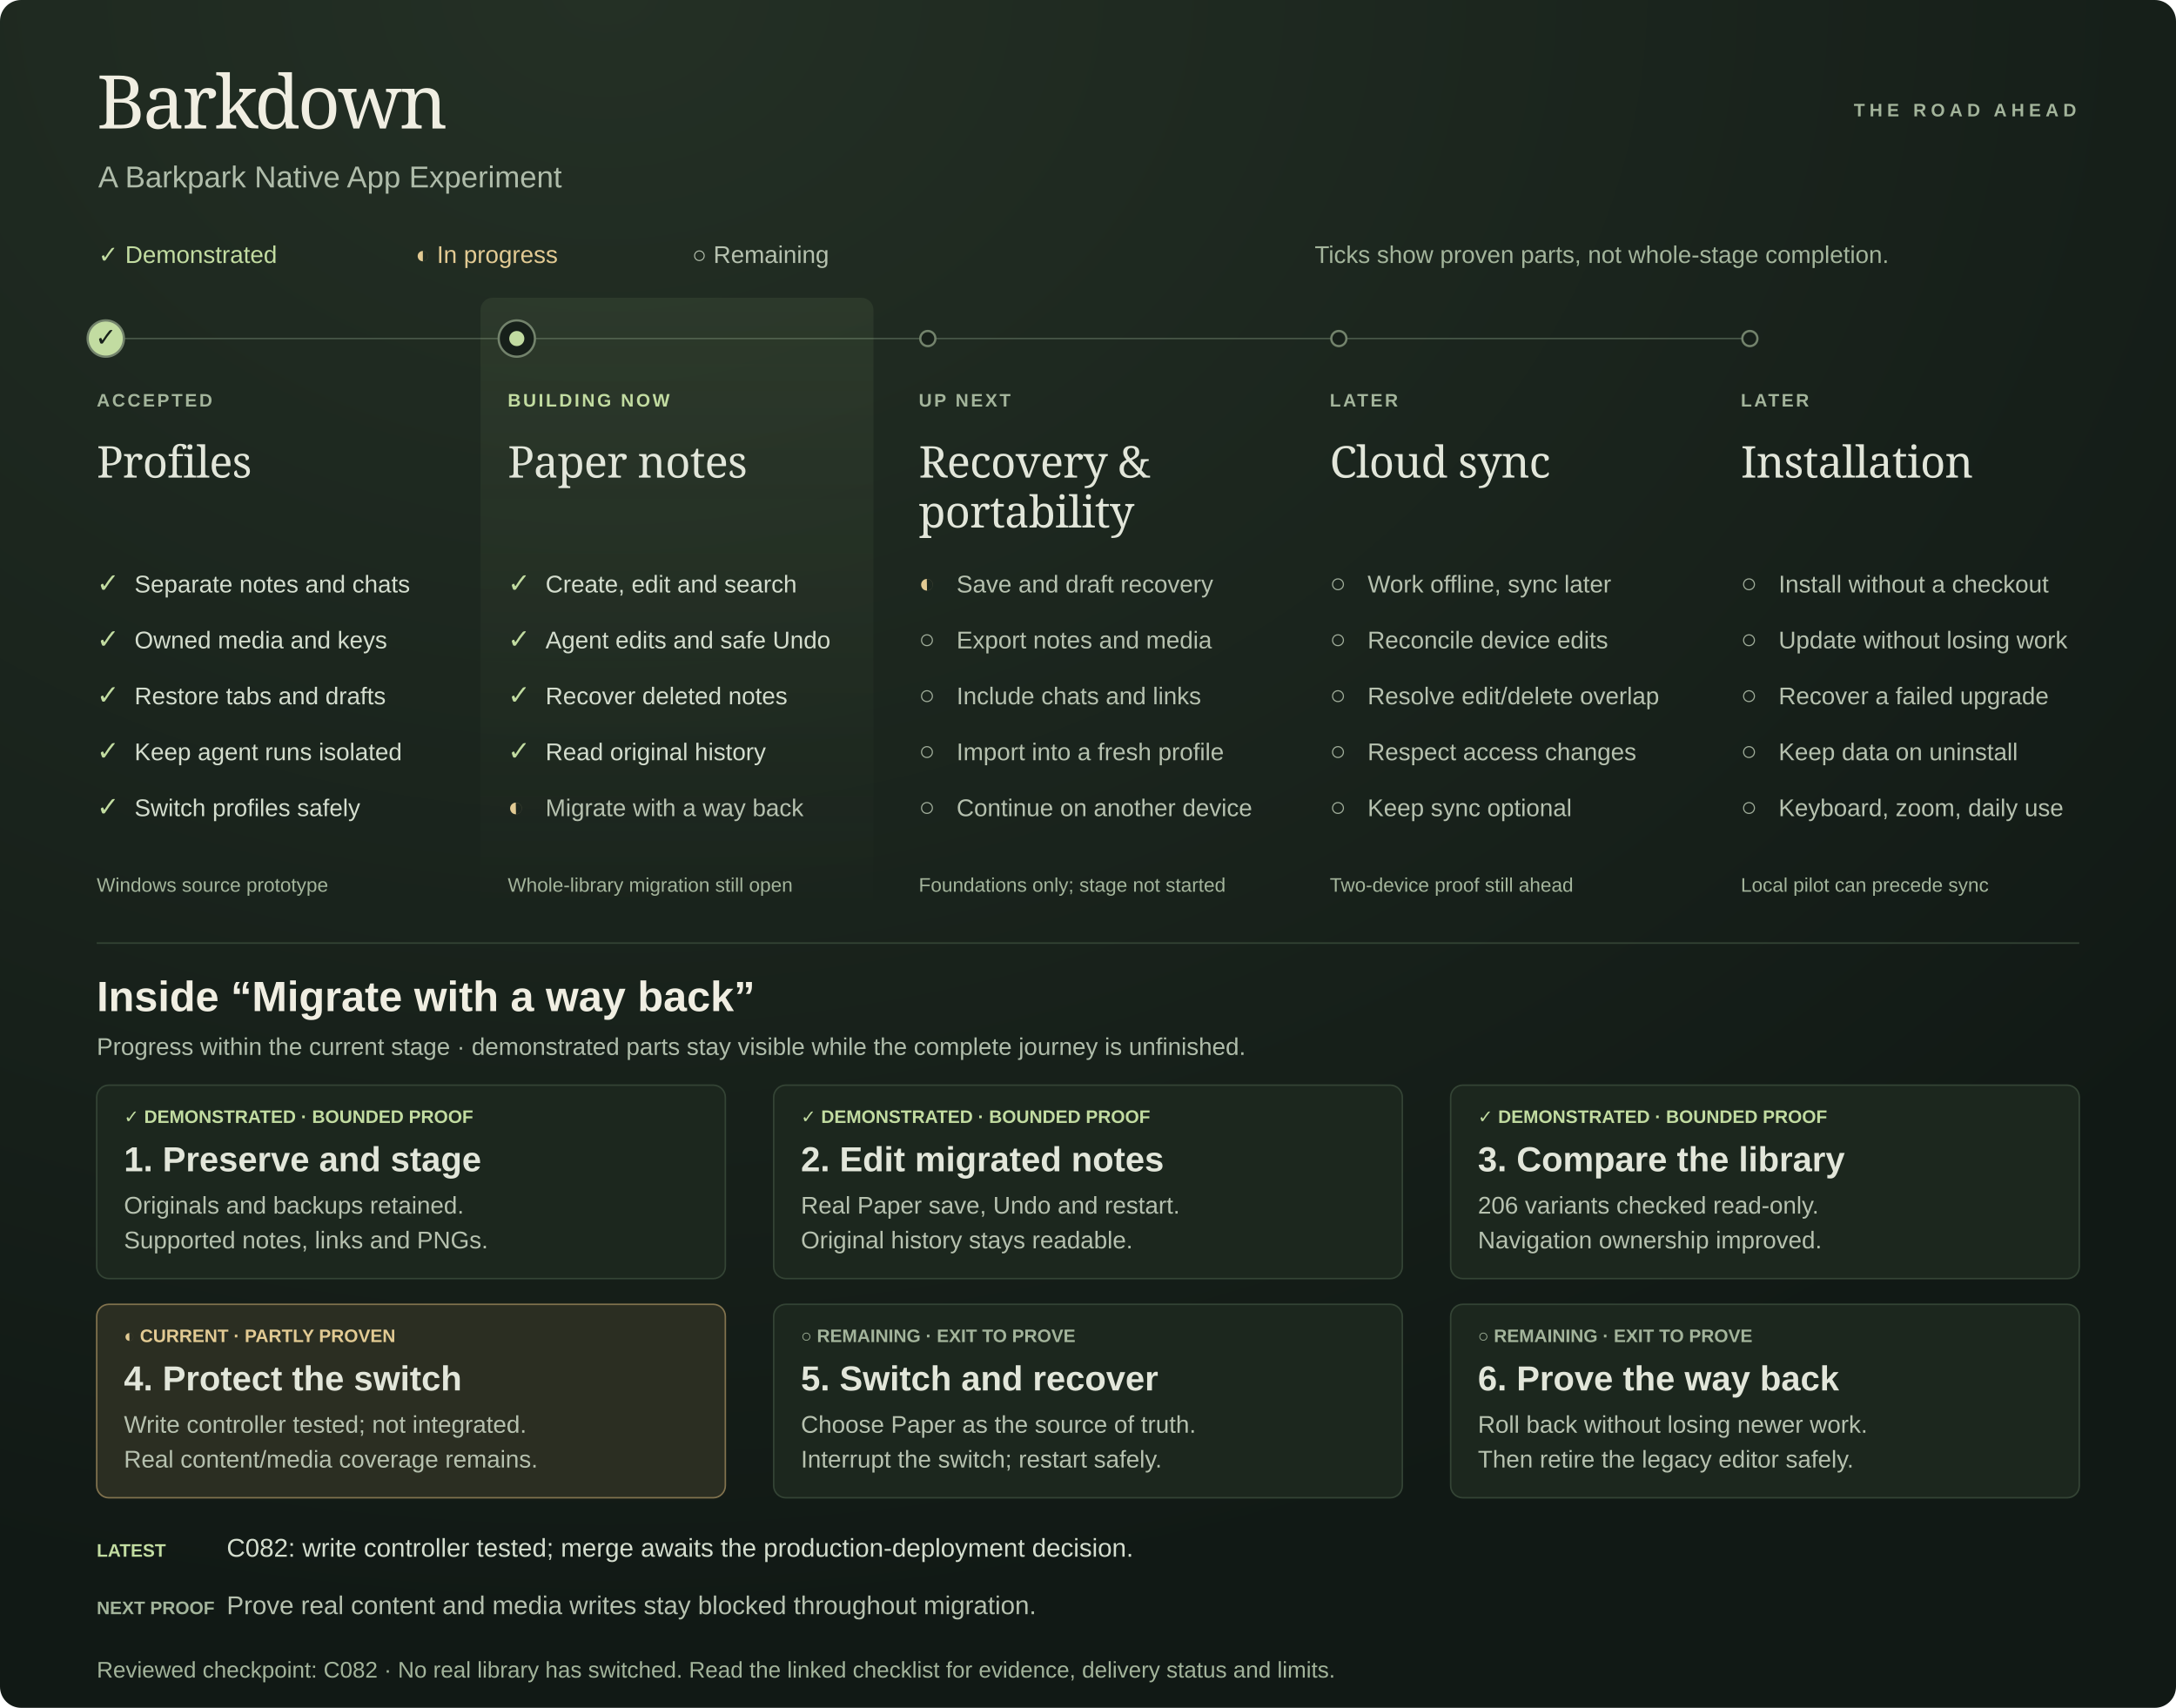
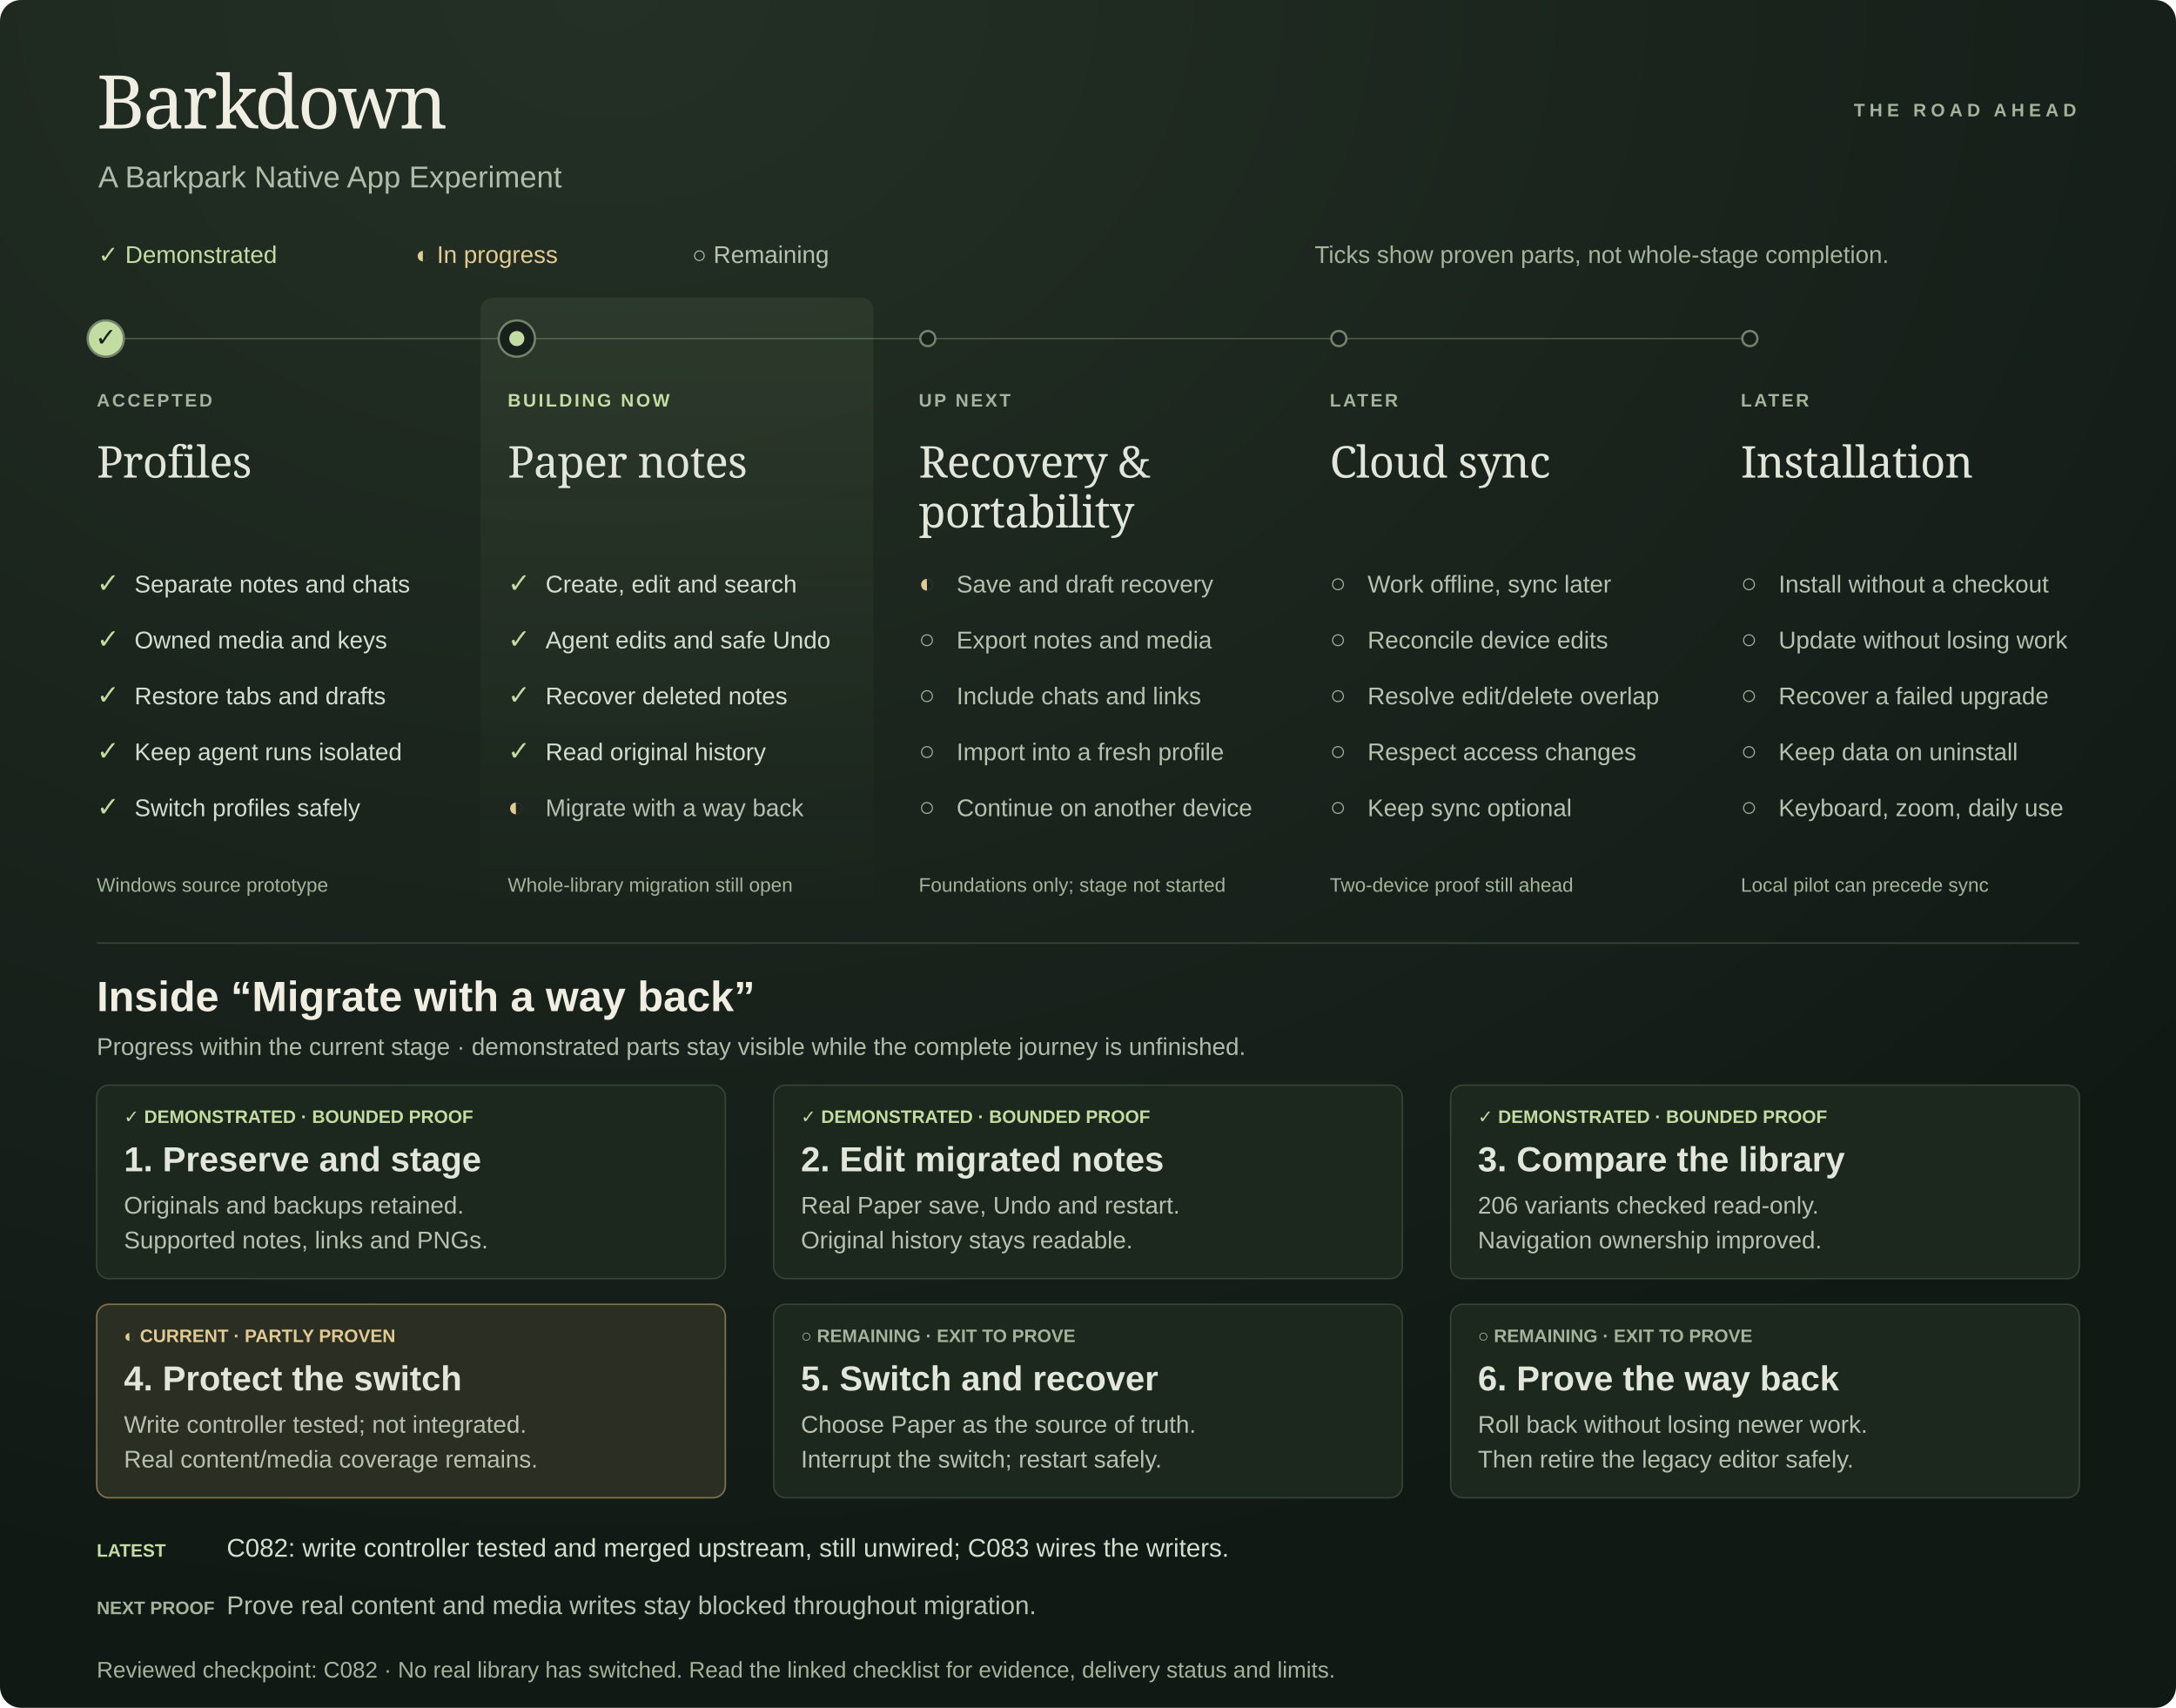
<svg xmlns="http://www.w3.org/2000/svg" width="1440" height="1130" viewBox="0 0 1440 1130" role="img" aria-labelledby="title desc">
  <defs>
    <radialGradient id="background" cx="28%" cy="0%" r="95%">
      <stop stop-color="#243025" />
      <stop offset="1" stop-color="#111915" />
    </radialGradient>
    <linearGradient id="focus" x2="0" y2="1">
      <stop stop-color="#a9c787" stop-opacity=".09" />
      <stop offset="1" stop-color="#a9c787" stop-opacity="0" />
    </linearGradient>
  </defs>
  <g font-family="Segoe UI, Arial, sans-serif">
    <rect width="1440" height="1130" rx="14" fill="url(#background)" />
    <text x="64" y="85" font-family="Georgia, serif" font-size="49" letter-spacing="-1.5" fill="#f0eee2">Barkdown</text>
    <text x="65" y="124" font-size="20" fill="#afbcaa" font-weight="400">A Barkpark Native App Experiment</text>
    <text x="1374" y="77" text-anchor="end" font-size="12" font-weight="600" letter-spacing="3" fill="#a3b49b">THE ROAD AHEAD</text>
    <text x="65" y="174" font-size="16" fill="#c2dca1" font-weight="400">✓  Demonstrated</text>
    <text x="275" y="174" font-size="16" fill="#e2ca93" font-weight="400">◐  In progress</text>
    <text x="458" y="174" font-size="16" fill="#b6c1af" font-weight="400">○  Remaining</text>
    <text x="870" y="174" font-size="16" fill="#a3b49b" font-weight="400">Ticks show proven parts, not whole-stage completion.</text>
    <path d="M70 224H1158" stroke="#475747" stroke-width="1" />
    <g data-phase="P1">
      <circle cx="70" cy="224" r="12" fill="#c2dca1" stroke="#73836c" stroke-width="1.5" />
      <text x="63" y="229" font-size="17" fill="#17201a" font-weight="600">✓</text>
      <text x="64" y="269" font-size="12" letter-spacing="1.5" font-weight="600" fill="#a3b49b">ACCEPTED</text>
      <text x="64" y="316" dy="0" font-family="Georgia, serif" font-size="29" letter-spacing="-.4" fill="#e2e6da">Profiles</text>
      <text x="64" y="392" font-size="18" fill="#c2dca1" font-weight="600">✓</text>
      <text x="89" y="392" font-size="16" fill="#d4ddce" font-weight="400">Separate notes and chats</text>
      <text x="64" y="429" font-size="18" fill="#c2dca1" font-weight="600">✓</text>
      <text x="89" y="429" font-size="16" fill="#d4ddce" font-weight="400">Owned media and keys</text>
      <text x="64" y="466" font-size="18" fill="#c2dca1" font-weight="600">✓</text>
      <text x="89" y="466" font-size="16" fill="#d4ddce" font-weight="400">Restore tabs and drafts</text>
      <text x="64" y="503" font-size="18" fill="#c2dca1" font-weight="600">✓</text>
      <text x="89" y="503" font-size="16" fill="#d4ddce" font-weight="400">Keep agent runs isolated</text>
      <text x="64" y="540" font-size="18" fill="#c2dca1" font-weight="600">✓</text>
      <text x="89" y="540" font-size="16" fill="#d4ddce" font-weight="400">Switch profiles safely</text>
      <text x="64" y="590" font-size="13" fill="#a3b49b" font-weight="400">Windows source prototype</text>
    </g>
    <g data-phase="P2">
      <rect x="318" y="197" width="260" height="410" rx="8" fill="url(#focus)" />
      <circle cx="342" cy="224" r="12" fill="#17201a" stroke="#73836c" stroke-width="1.5" />
      <circle cx="342" cy="224" r="5" fill="#c2dca1" />
      <text x="336" y="269" font-size="12" letter-spacing="1.5" font-weight="600" fill="#c2dca1">BUILDING NOW</text>
      <text x="336" y="316" dy="0" font-family="Georgia, serif" font-size="29" letter-spacing="-.4" fill="#e2e6da">Paper notes</text>
      <text x="336" y="392" font-size="18" fill="#c2dca1" font-weight="600">✓</text>
      <text x="361" y="392" font-size="16" fill="#d4ddce" font-weight="400">Create, edit and search</text>
      <text x="336" y="429" font-size="18" fill="#c2dca1" font-weight="600">✓</text>
      <text x="361" y="429" font-size="16" fill="#d4ddce" font-weight="400">Agent edits and safe Undo</text>
      <text x="336" y="466" font-size="18" fill="#c2dca1" font-weight="600">✓</text>
      <text x="361" y="466" font-size="16" fill="#d4ddce" font-weight="400">Recover deleted notes</text>
      <text x="336" y="503" font-size="18" fill="#c2dca1" font-weight="600">✓</text>
      <text x="361" y="503" font-size="16" fill="#d4ddce" font-weight="400">Read original history</text>
      <text x="336" y="540" font-size="18" fill="#e2ca93" font-weight="600">◐</text>
      <text x="361" y="540" font-size="16" fill="#b6c1af" font-weight="400">Migrate with a way back</text>
      <text x="336" y="590" font-size="13" fill="#a3b49b" font-weight="400">Whole-library migration still open</text>
    </g>
    <g data-phase="P3">
      <circle cx="614" cy="224" r="5" fill="#17201a" stroke="#73836c" stroke-width="1.5" />
      <text x="608" y="269" font-size="12" letter-spacing="1.5" font-weight="600" fill="#a3b49b">UP NEXT</text>
      <text x="608" y="316" dy="0" font-family="Georgia, serif" font-size="29" letter-spacing="-.4" fill="#e2e6da">Recovery &amp;</text>
      <text x="608" y="316" dy="33" font-family="Georgia, serif" font-size="29" letter-spacing="-.4" fill="#e2e6da">portability</text>
      <text x="608" y="392" font-size="18" fill="#e2ca93" font-weight="600">◐</text>
      <text x="633" y="392" font-size="16" fill="#b6c1af" font-weight="400">Save and draft recovery</text>
      <text x="608" y="429" font-size="18" fill="#9fac99" font-weight="600">○</text>
      <text x="633" y="429" font-size="16" fill="#b6c1af" font-weight="400">Export notes and media</text>
      <text x="608" y="466" font-size="18" fill="#9fac99" font-weight="600">○</text>
      <text x="633" y="466" font-size="16" fill="#b6c1af" font-weight="400">Include chats and links</text>
      <text x="608" y="503" font-size="18" fill="#9fac99" font-weight="600">○</text>
      <text x="633" y="503" font-size="16" fill="#b6c1af" font-weight="400">Import into a fresh profile</text>
      <text x="608" y="540" font-size="18" fill="#9fac99" font-weight="600">○</text>
      <text x="633" y="540" font-size="16" fill="#b6c1af" font-weight="400">Continue on another device</text>
      <text x="608" y="590" font-size="13" fill="#a3b49b" font-weight="400">Foundations only; stage not started</text>
    </g>
    <g data-phase="P4">
      <circle cx="886" cy="224" r="5" fill="#17201a" stroke="#73836c" stroke-width="1.5" />
      <text x="880" y="269" font-size="12" letter-spacing="1.5" font-weight="600" fill="#a3b49b">LATER</text>
      <text x="880" y="316" dy="0" font-family="Georgia, serif" font-size="29" letter-spacing="-.4" fill="#e2e6da">Cloud sync</text>
      <text x="880" y="392" font-size="18" fill="#9fac99" font-weight="600">○</text>
      <text x="905" y="392" font-size="16" fill="#b6c1af" font-weight="400">Work offline, sync later</text>
      <text x="880" y="429" font-size="18" fill="#9fac99" font-weight="600">○</text>
      <text x="905" y="429" font-size="16" fill="#b6c1af" font-weight="400">Reconcile device edits</text>
      <text x="880" y="466" font-size="18" fill="#9fac99" font-weight="600">○</text>
      <text x="905" y="466" font-size="16" fill="#b6c1af" font-weight="400">Resolve edit/delete overlap</text>
      <text x="880" y="503" font-size="18" fill="#9fac99" font-weight="600">○</text>
      <text x="905" y="503" font-size="16" fill="#b6c1af" font-weight="400">Respect access changes</text>
      <text x="880" y="540" font-size="18" fill="#9fac99" font-weight="600">○</text>
      <text x="905" y="540" font-size="16" fill="#b6c1af" font-weight="400">Keep sync optional</text>
      <text x="880" y="590" font-size="13" fill="#a3b49b" font-weight="400">Two-device proof still ahead</text>
    </g>
    <g data-phase="P5">
      <circle cx="1158" cy="224" r="5" fill="#17201a" stroke="#73836c" stroke-width="1.5" />
      <text x="1152" y="269" font-size="12" letter-spacing="1.5" font-weight="600" fill="#a3b49b">LATER</text>
      <text x="1152" y="316" dy="0" font-family="Georgia, serif" font-size="29" letter-spacing="-.4" fill="#e2e6da">Installation</text>
      <text x="1152" y="392" font-size="18" fill="#9fac99" font-weight="600">○</text>
      <text x="1177" y="392" font-size="16" fill="#b6c1af" font-weight="400">Install without a checkout</text>
      <text x="1152" y="429" font-size="18" fill="#9fac99" font-weight="600">○</text>
      <text x="1177" y="429" font-size="16" fill="#b6c1af" font-weight="400">Update without losing work</text>
      <text x="1152" y="466" font-size="18" fill="#9fac99" font-weight="600">○</text>
      <text x="1177" y="466" font-size="16" fill="#b6c1af" font-weight="400">Recover a failed upgrade</text>
      <text x="1152" y="503" font-size="18" fill="#9fac99" font-weight="600">○</text>
      <text x="1177" y="503" font-size="16" fill="#b6c1af" font-weight="400">Keep data on uninstall</text>
      <text x="1152" y="540" font-size="18" fill="#9fac99" font-weight="600">○</text>
      <text x="1177" y="540" font-size="16" fill="#b6c1af" font-weight="400">Keyboard, zoom, daily use</text>
      <text x="1152" y="590" font-size="13" fill="#a3b49b" font-weight="400">Local pilot can precede sync</text>
    </g>
    <path d="M64 624H1376" stroke="#344435" />
    <text x="64" y="669" font-size="28" fill="#f0eee2" font-weight="600">Inside “Migrate with a way back”</text>
    <text x="64" y="698" font-size="16" fill="#afbcaa" font-weight="400">Progress within the current stage · demonstrated parts stay visible while the complete journey is unfinished.</text>
    <g data-migration-step="1">
      <rect x="64" y="718" width="416" height="128" rx="8" fill="#1c271e" stroke="#344435" />
      <text x="82" y="743" font-size="12" fill="#c2dca1" font-weight="600">✓  DEMONSTRATED · BOUNDED PROOF</text>
      <text x="82" y="775" font-size="23" fill="#e2e6da" font-weight="600">1. Preserve and stage</text>
      <text x="82" y="803" font-size="16" fill="#b6c1af" font-weight="400">Originals and backups retained.</text>
      <text x="82" y="826" font-size="16" fill="#b6c1af" font-weight="400">Supported notes, links and PNGs.</text>
    </g>
    <g data-migration-step="2">
      <rect x="512" y="718" width="416" height="128" rx="8" fill="#1c271e" stroke="#344435" />
      <text x="530" y="743" font-size="12" fill="#c2dca1" font-weight="600">✓  DEMONSTRATED · BOUNDED PROOF</text>
      <text x="530" y="775" font-size="23" fill="#e2e6da" font-weight="600">2. Edit migrated notes</text>
      <text x="530" y="803" font-size="16" fill="#b6c1af" font-weight="400">Real Paper save, Undo and restart.</text>
      <text x="530" y="826" font-size="16" fill="#b6c1af" font-weight="400">Original history stays readable.</text>
    </g>
    <g data-migration-step="3">
      <rect x="960" y="718" width="416" height="128" rx="8" fill="#1c271e" stroke="#344435" />
      <text x="978" y="743" font-size="12" fill="#c2dca1" font-weight="600">✓  DEMONSTRATED · BOUNDED PROOF</text>
      <text x="978" y="775" font-size="23" fill="#e2e6da" font-weight="600">3. Compare the library</text>
      <text x="978" y="803" font-size="16" fill="#b6c1af" font-weight="400">206 variants checked read-only.</text>
      <text x="978" y="826" font-size="16" fill="#b6c1af" font-weight="400">Navigation ownership improved.</text>
    </g>
    <g data-migration-step="4">
      <rect x="64" y="863" width="416" height="128" rx="8" fill="#2b2e22" stroke="#82734e" />
      <text x="82" y="888" font-size="12" fill="#e2ca93" font-weight="600">◐  CURRENT · PARTLY PROVEN</text>
      <text x="82" y="920" font-size="23" fill="#e2e6da" font-weight="600">4. Protect the switch</text>
      <text x="82" y="948" font-size="16" fill="#b6c1af" font-weight="400">Write controller tested; not integrated.</text>
      <text x="82" y="971" font-size="16" fill="#b6c1af" font-weight="400">Real content/media coverage remains.</text>
    </g>
    <g data-migration-step="5">
      <rect x="512" y="863" width="416" height="128" rx="8" fill="#1c271e" stroke="#344435" />
      <text x="530" y="888" font-size="12" fill="#a3b49b" font-weight="600">○  REMAINING · EXIT TO PROVE</text>
      <text x="530" y="920" font-size="23" fill="#e2e6da" font-weight="600">5. Switch and recover</text>
      <text x="530" y="948" font-size="16" fill="#b6c1af" font-weight="400">Choose Paper as the source of truth.</text>
      <text x="530" y="971" font-size="16" fill="#b6c1af" font-weight="400">Interrupt the switch; restart safely.</text>
    </g>
    <g data-migration-step="6">
      <rect x="960" y="863" width="416" height="128" rx="8" fill="#1c271e" stroke="#344435" />
      <text x="978" y="888" font-size="12" fill="#a3b49b" font-weight="600">○  REMAINING · EXIT TO PROVE</text>
      <text x="978" y="920" font-size="23" fill="#e2e6da" font-weight="600">6. Prove the way back</text>
      <text x="978" y="948" font-size="16" fill="#b6c1af" font-weight="400">Roll back without losing newer work.</text>
      <text x="978" y="971" font-size="16" fill="#b6c1af" font-weight="400">Then retire the legacy editor safely.</text>
    </g>
    <text x="64" y="1030" font-size="12" fill="#c2dca1" font-weight="600">LATEST</text>
-     <text x="150" y="1030" font-size="17" fill="#d4ddce" font-weight="400">C082: write controller tested; merge awaits the production-deployment decision.</text>
+     <text x="150" y="1030" font-size="17" fill="#d4ddce" font-weight="400">C082: write controller tested and merged upstream, still unwired; C083 wires the writers.</text>
    <text x="64" y="1068" font-size="12" fill="#a3b49b" font-weight="600">NEXT PROOF</text>
    <text x="150" y="1068" font-size="17" fill="#b6c1af" font-weight="400">Prove real content and media writes stay blocked throughout migration.</text>
    <text x="64" y="1110" font-size="15" fill="#a3b49b" font-weight="400">Reviewed checkpoint: C082 · No real library has switched. Read the linked checklist for evidence, delivery status and limits.</text>
  </g>
</svg>
